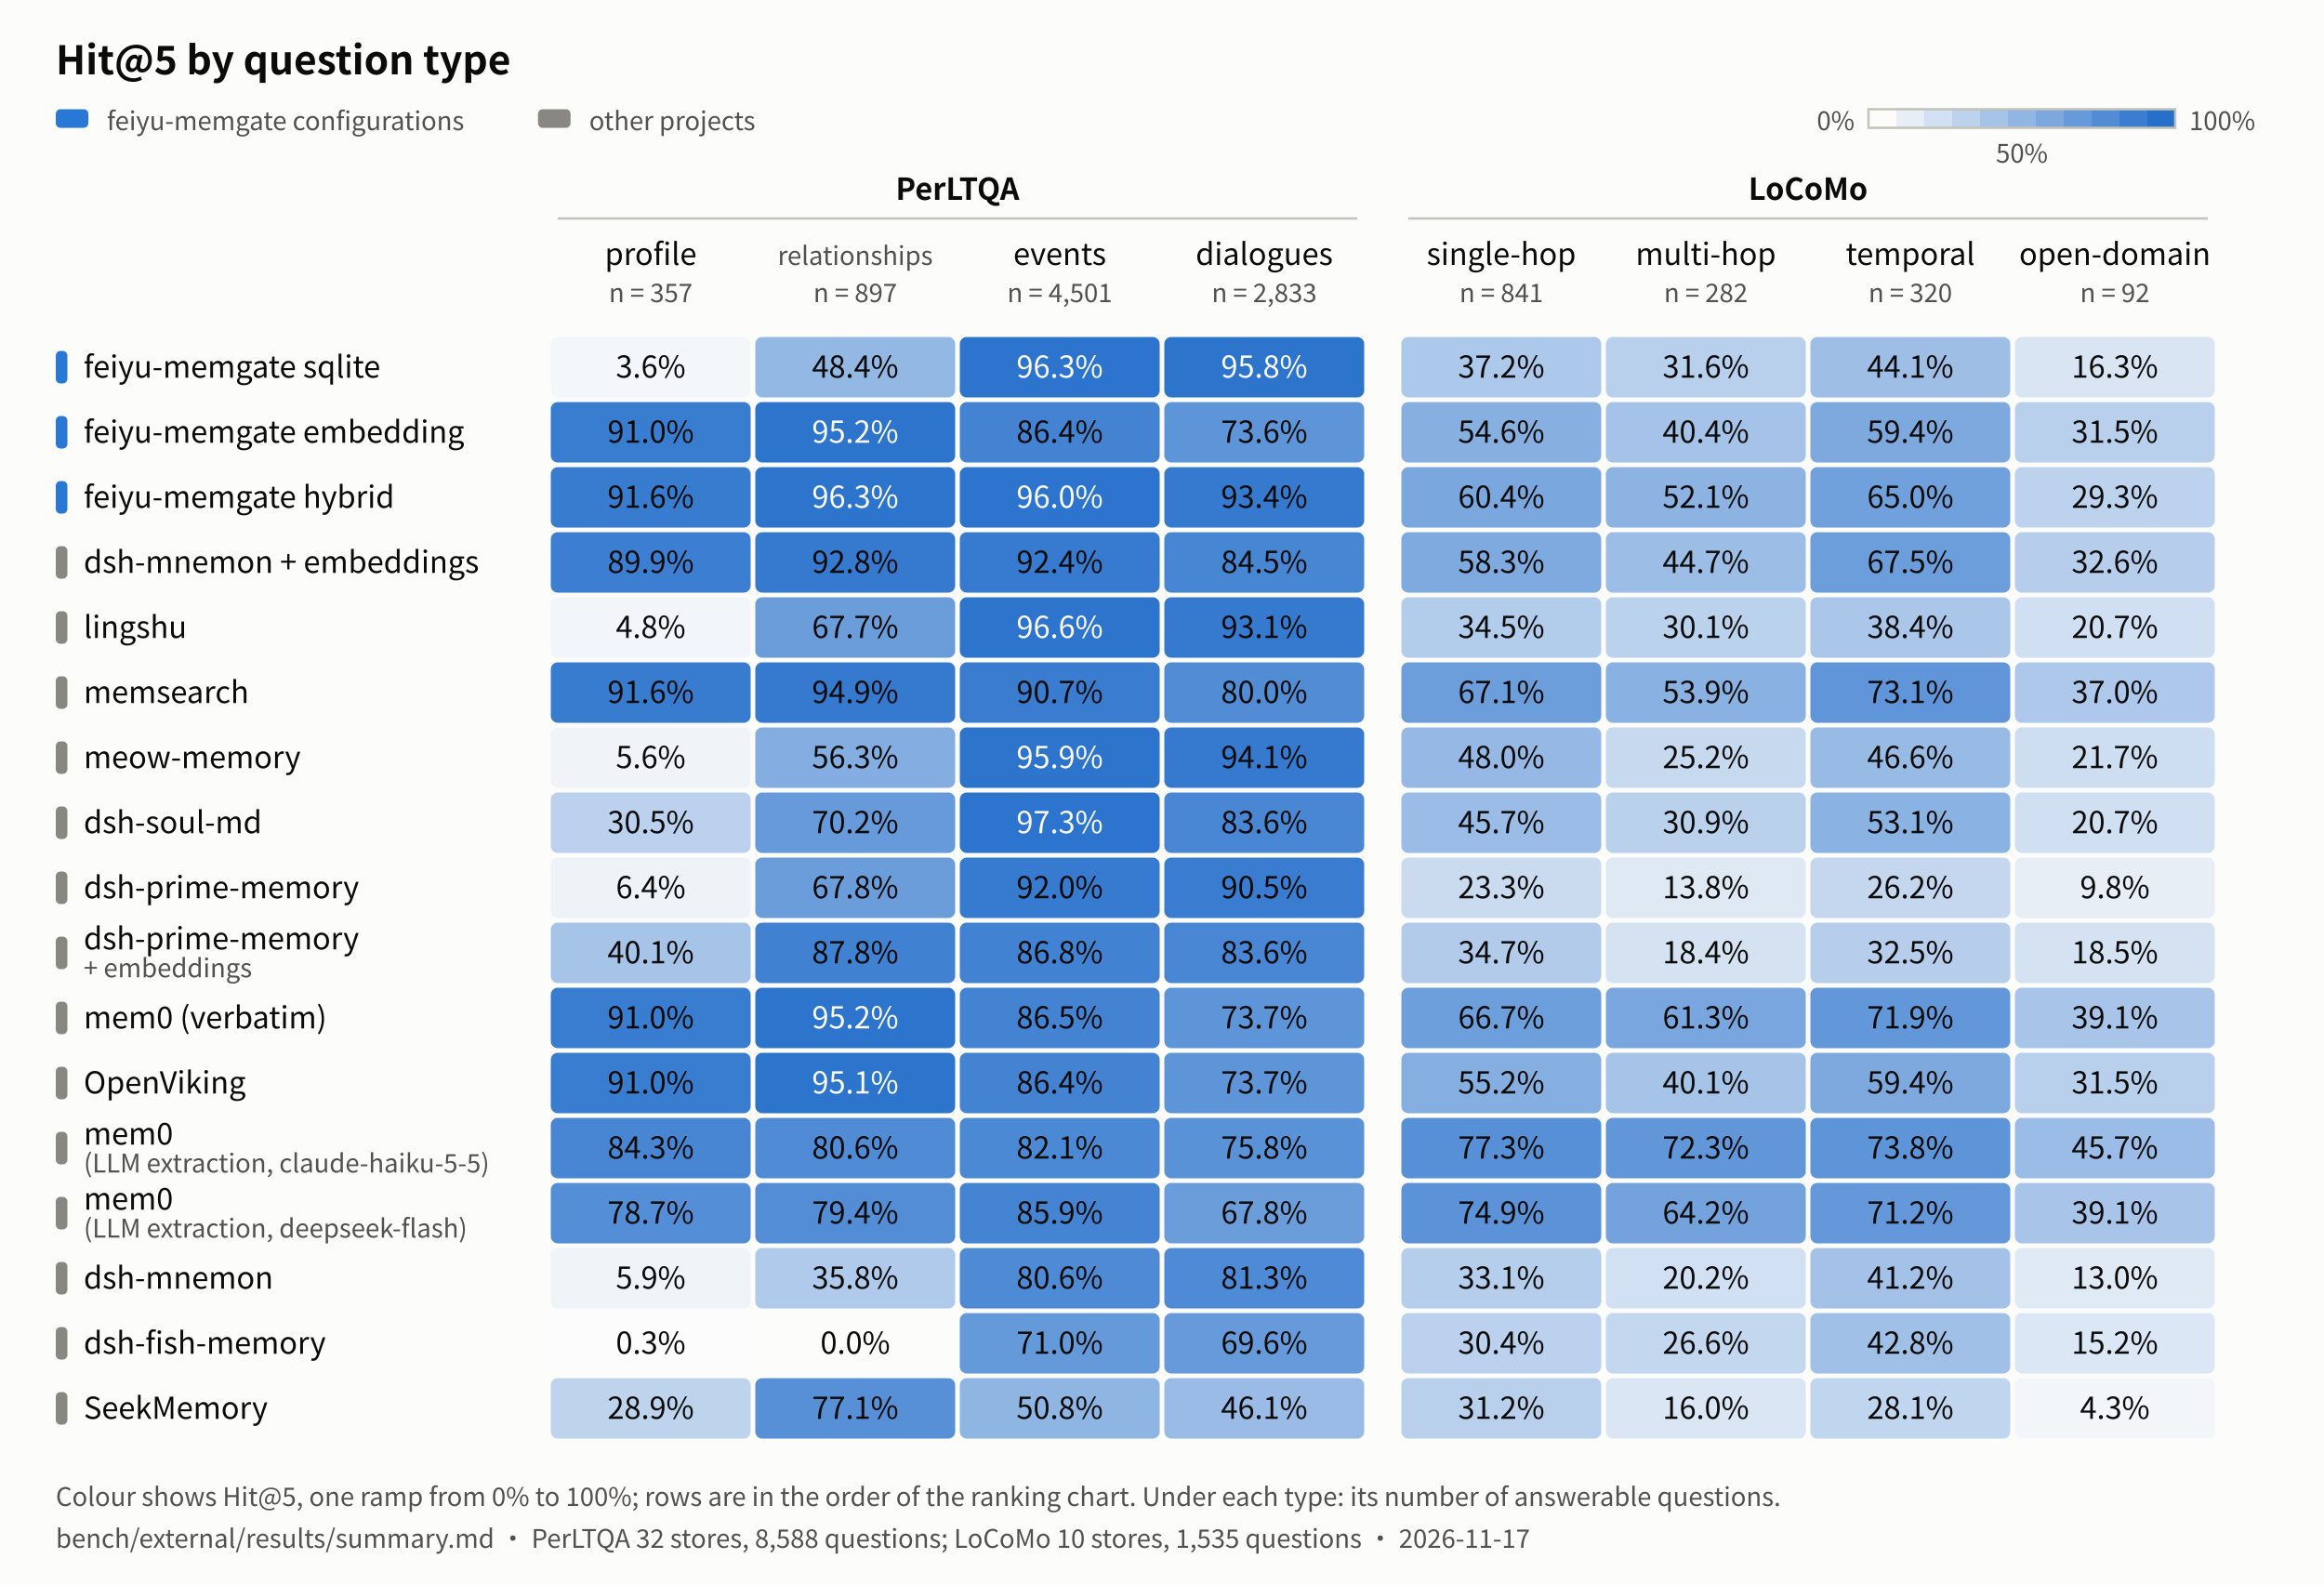
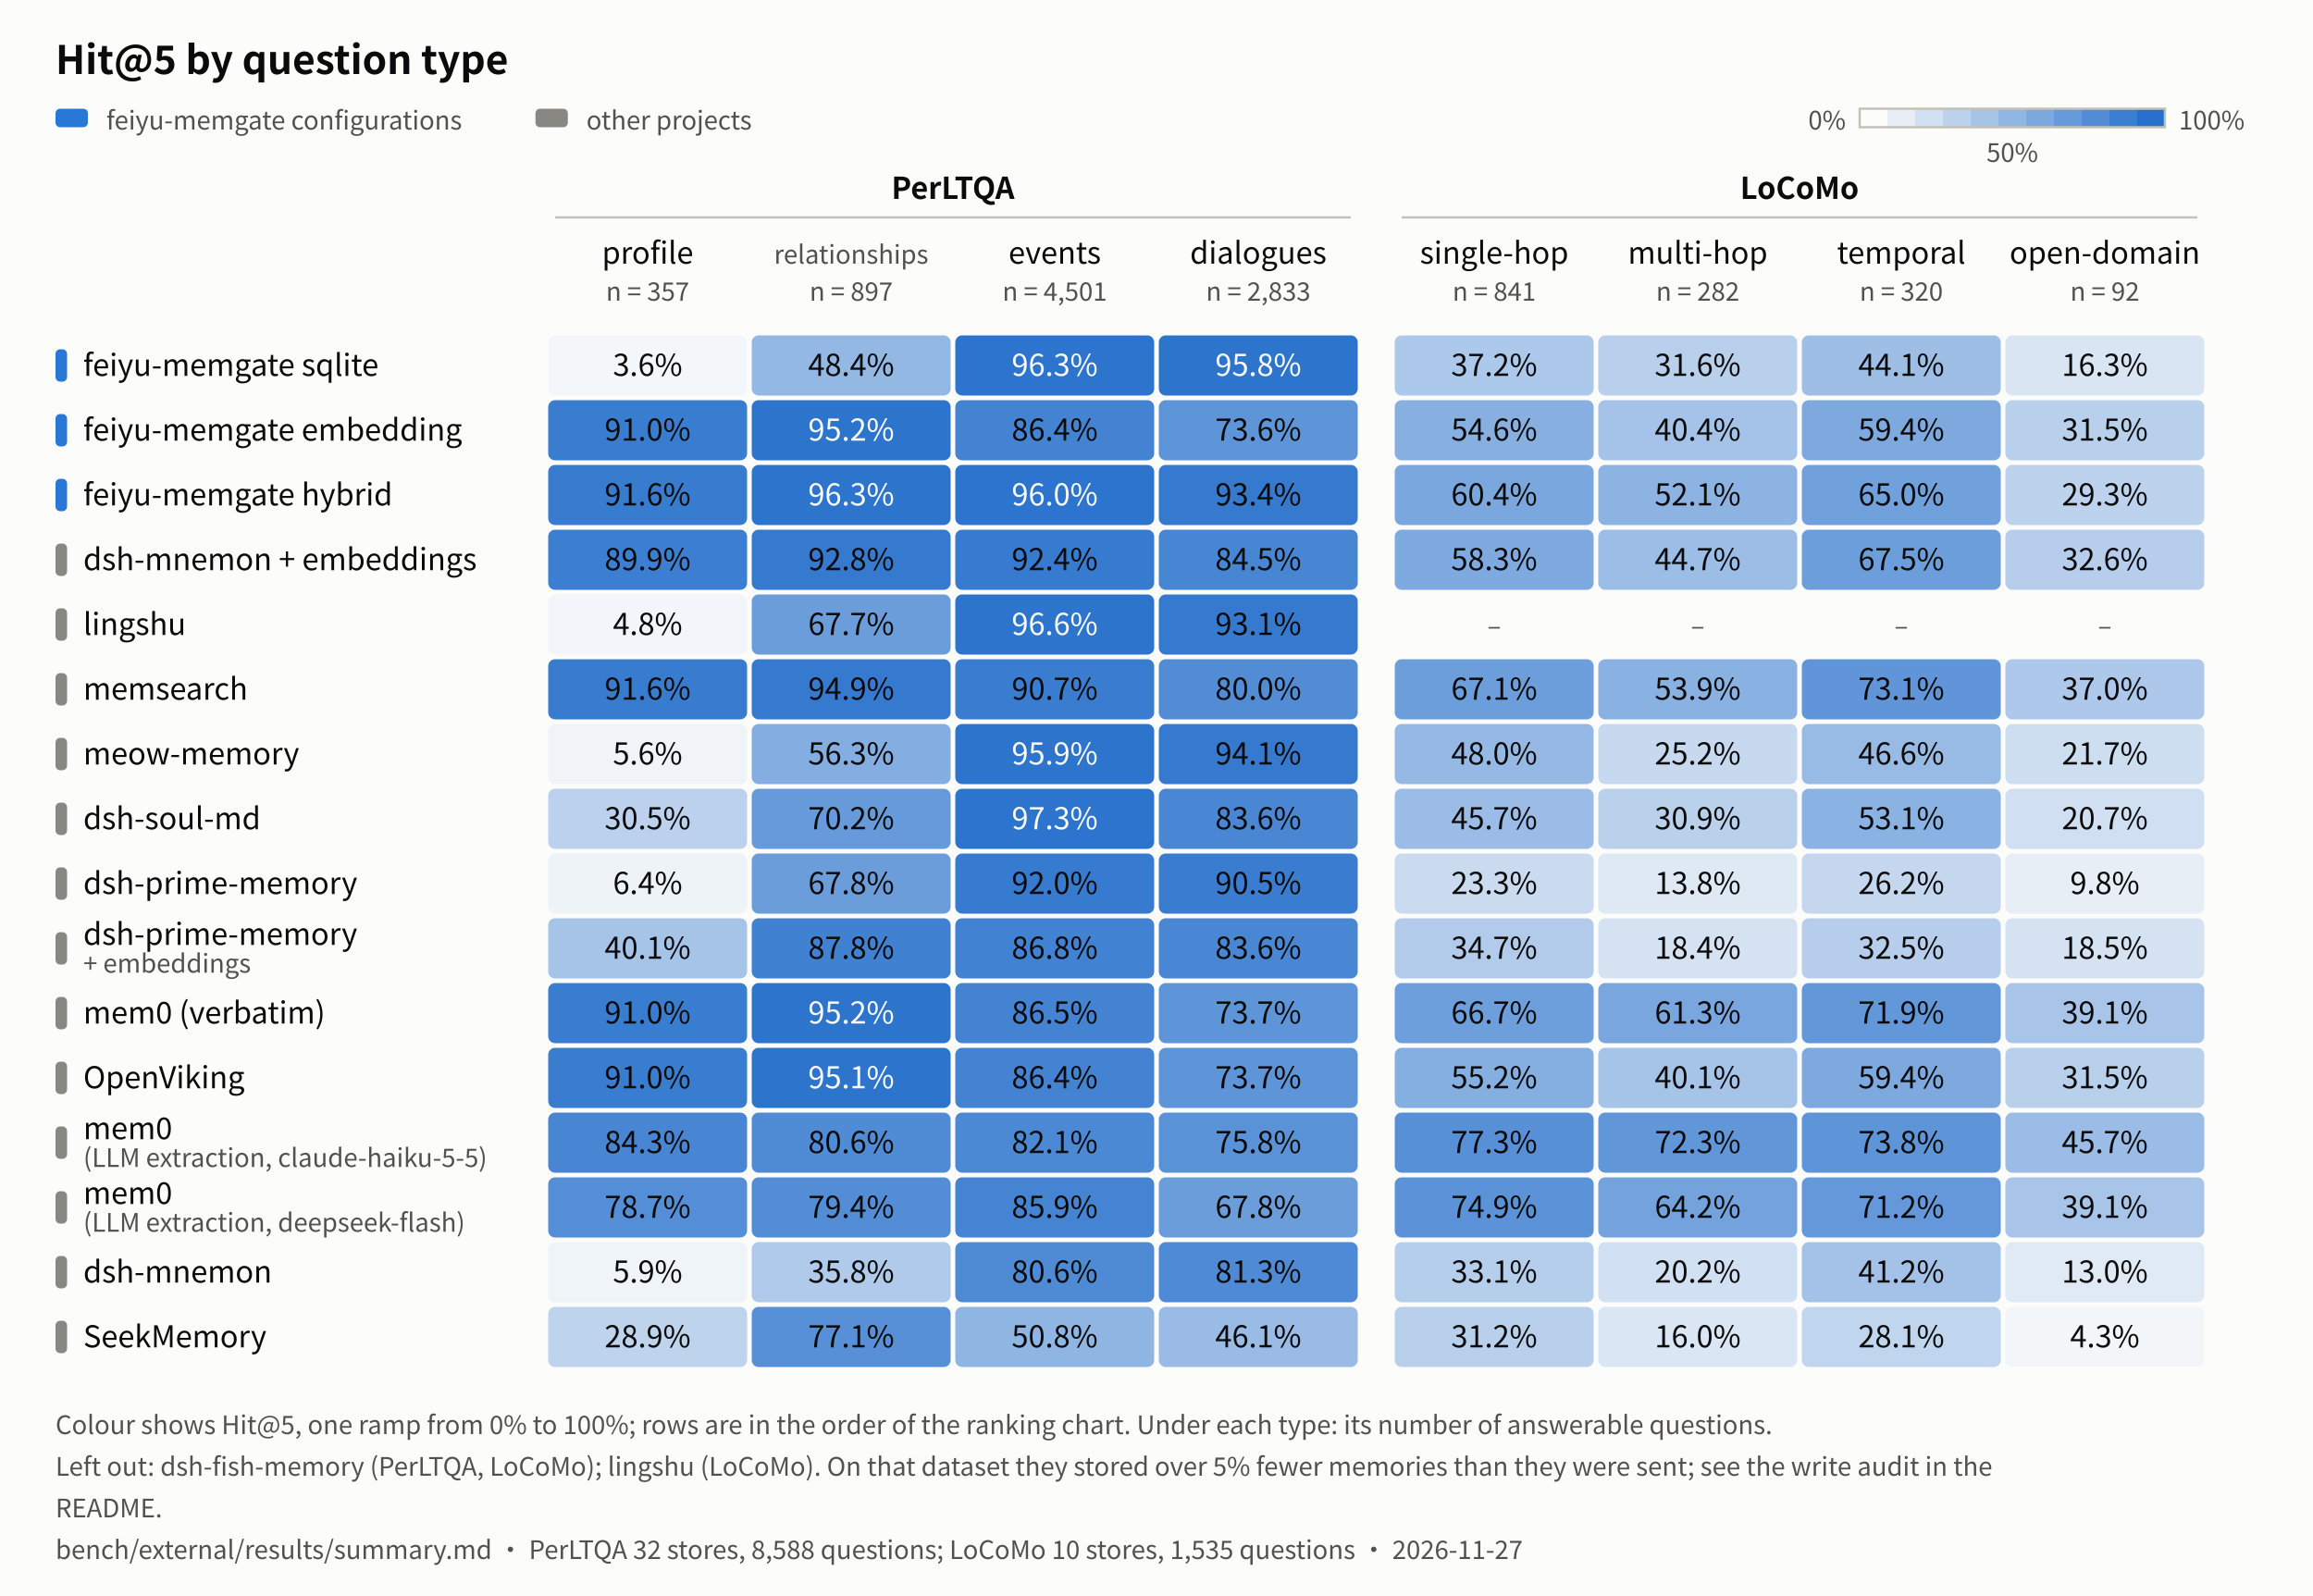
- <svg xmlns="http://www.w3.org/2000/svg" width="1000" height="682" viewBox="0 0 1000 682" role="img" lang="en">
+ <svg xmlns="http://www.w3.org/2000/svg" width="1000" height="690" viewBox="0 0 1000 690" role="img" lang="en">
  <style>text{font-family:-apple-system, "Segoe UI", "Microsoft YaHei", "PingFang SC", "Noto Sans CJK SC", "Helvetica Neue", Arial, sans-serif;fill:#52514e;font-size:13px}.t{font-size:17px;font-weight:600;fill:#0b0b0b}.l{font-size:13px;fill:#0b0b0b}.lb{font-size:13px;font-weight:600;fill:#0b0b0b}.s{font-size:11px;fill:#52514e}.grid{stroke:#e1e0d9;stroke-width:1;fill:none}.axis{stroke:#c3c2b7;stroke-width:1;fill:none}.tick{stroke:#0b0b0b;stroke-width:2;fill:none}.lead{stroke-width:1;fill:none}.fa{fill:#2a78d6}.fo{fill:#898781}.tint{fill:#898781;fill-opacity:0.35}</style>
-   <rect width="1000" height="682" fill="#fcfcfb" />
+   <rect width="1000" height="690" fill="#fcfcfb" />
  <text x="24.0" y="32.0" class="t">Hit@5 by question type</text>
  <rect x="24.0" y="47.0" width="14" height="8" rx="2" class="fa" />
  <text x="46.0" y="56.0" class="s">feiyu-memgate configurations</text>
  <rect x="231.5" y="47.0" width="14" height="8" rx="2" class="fo" />
  <text x="253.5" y="56.0" class="s">other projects</text>
  <rect x="804.0" y="47.0" width="12" height="8" fill="#fcfcfb" />
  <rect x="816.0" y="47.0" width="12" height="8" fill="#e7eef6" />
  <rect x="828.0" y="47.0" width="12" height="8" fill="#d1e0f2" />
  <rect x="840.0" y="47.0" width="12" height="8" fill="#bcd2ed" />
  <rect x="852.0" y="47.0" width="12" height="8" fill="#a6c4e8" />
  <rect x="864.0" y="47.0" width="12" height="8" fill="#91b6e4" />
  <rect x="876.0" y="47.0" width="12" height="8" fill="#7ca8df" />
  <rect x="888.0" y="47.0" width="12" height="8" fill="#669ada" />
  <rect x="900.0" y="47.0" width="12" height="8" fill="#518cd5" />
  <rect x="912.0" y="47.0" width="12" height="8" fill="#3b7ed1" />
  <rect x="924.0" y="47.0" width="12" height="8" fill="#2670cc" />
  <rect x="804.0" y="47.0" width="132" height="8" fill="none" class="axis" />
  <text x="798.0" y="56.0" class="s" text-anchor="end">0%</text>
  <text x="942.0" y="56.0" class="s">100%</text>
  <text x="870.0" y="70.0" class="s" text-anchor="middle">50%</text>
  <text x="412.0" y="86.0" class="lb" text-anchor="middle">PerLTQA</text>
  <line x1="240.0" y1="94.0" x2="584.0" y2="94.0" class="axis" />
  <text x="778.0" y="86.0" class="lb" text-anchor="middle">LoCoMo</text>
  <line x1="606.0" y1="94.0" x2="950.0" y2="94.0" class="axis" />
  <text x="280.0" y="114.0" class="l" text-anchor="middle">profile</text>
  <text x="280.0" y="130.0" class="s" text-anchor="middle">n = 357</text>
  <text x="368.0" y="114.0" class="s" text-anchor="middle">relationships</text>
  <text x="368.0" y="130.0" class="s" text-anchor="middle">n = 897</text>
  <text x="456.0" y="114.0" class="l" text-anchor="middle">events</text>
  <text x="456.0" y="130.0" class="s" text-anchor="middle">n = 4,501</text>
  <text x="544.0" y="114.0" class="l" text-anchor="middle">dialogues</text>
  <text x="544.0" y="130.0" class="s" text-anchor="middle">n = 2,833</text>
  <text x="646.0" y="114.0" class="l" text-anchor="middle">single-hop</text>
  <text x="646.0" y="130.0" class="s" text-anchor="middle">n = 841</text>
  <text x="734.0" y="114.0" class="l" text-anchor="middle">multi-hop</text>
  <text x="734.0" y="130.0" class="s" text-anchor="middle">n = 282</text>
  <text x="822.0" y="114.0" class="l" text-anchor="middle">temporal</text>
  <text x="822.0" y="130.0" class="s" text-anchor="middle">n = 320</text>
  <text x="910.0" y="114.0" class="l" text-anchor="middle">open-domain</text>
  <text x="910.0" y="130.0" class="s" text-anchor="middle">n = 92</text>
  <rect x="24.0" y="151.0" width="5" height="14" rx="2" class="fa" />
  <text x="36.0" y="162.5" class="l">feiyu-memgate sqlite</text>
  <rect x="237.0" y="145.0" width="86.0" height="26.0" rx="3" fill="#f4f7f9" />
  <text x="280.0" y="162.5" class="l" text-anchor="middle" style="fill:#0b0b0b">3.6%</text>
  <rect x="325.0" y="145.0" width="86.0" height="26.0" rx="3" fill="#94b8e4" />
  <text x="368.0" y="162.5" class="l" text-anchor="middle" style="fill:#0b0b0b">48.4%</text>
  <rect x="413.0" y="145.0" width="86.0" height="26.0" rx="3" fill="#2d74ce" />
  <text x="456.0" y="162.5" class="l" text-anchor="middle" style="fill:#fcfcfb">96.3%</text>
  <rect x="501.0" y="145.0" width="86.0" height="26.0" rx="3" fill="#2d74cd" />
  <text x="544.0" y="162.5" class="l" text-anchor="middle" style="fill:#fcfcfb">95.8%</text>
  <rect x="603.0" y="145.0" width="86.0" height="26.0" rx="3" fill="#acc8ea" />
  <text x="646.0" y="162.5" class="l" text-anchor="middle" style="fill:#0b0b0b">37.2%</text>
  <rect x="691.0" y="145.0" width="86.0" height="26.0" rx="3" fill="#b8d0ec" />
  <text x="734.0" y="162.5" class="l" text-anchor="middle" style="fill:#0b0b0b">31.6%</text>
  <rect x="779.0" y="145.0" width="86.0" height="26.0" rx="3" fill="#9ebee6" />
  <text x="822.0" y="162.5" class="l" text-anchor="middle" style="fill:#0b0b0b">44.1%</text>
  <rect x="867.0" y="145.0" width="86.0" height="26.0" rx="3" fill="#d9e5f3" />
  <text x="910.0" y="162.5" class="l" text-anchor="middle" style="fill:#0b0b0b">16.3%</text>
  <rect x="24.0" y="179.0" width="5" height="14" rx="2" class="fa" />
  <text x="36.0" y="190.5" class="l">feiyu-memgate embedding</text>
  <rect x="237.0" y="173.0" width="86.0" height="26.0" rx="3" fill="#397dd0" />
  <text x="280.0" y="190.5" class="l" text-anchor="middle" style="fill:#0b0b0b">91.0%</text>
  <rect x="325.0" y="173.0" width="86.0" height="26.0" rx="3" fill="#2d74cd" />
  <text x="368.0" y="190.5" class="l" text-anchor="middle" style="fill:#fcfcfb">95.2%</text>
  <rect x="413.0" y="173.0" width="86.0" height="26.0" rx="3" fill="#4383d2" />
  <text x="456.0" y="190.5" class="l" text-anchor="middle" style="fill:#0b0b0b">86.4%</text>
  <rect x="501.0" y="173.0" width="86.0" height="26.0" rx="3" fill="#5e95d8" />
  <text x="544.0" y="190.5" class="l" text-anchor="middle" style="fill:#0b0b0b">73.6%</text>
  <rect x="603.0" y="173.0" width="86.0" height="26.0" rx="3" fill="#87b0e1" />
  <text x="646.0" y="190.5" class="l" text-anchor="middle" style="fill:#0b0b0b">54.6%</text>
  <rect x="691.0" y="173.0" width="86.0" height="26.0" rx="3" fill="#a5c3e8" />
  <text x="734.0" y="190.5" class="l" text-anchor="middle" style="fill:#0b0b0b">40.4%</text>
  <rect x="779.0" y="173.0" width="86.0" height="26.0" rx="3" fill="#7da9df" />
  <text x="822.0" y="190.5" class="l" text-anchor="middle" style="fill:#0b0b0b">59.4%</text>
  <rect x="867.0" y="173.0" width="86.0" height="26.0" rx="3" fill="#b9d0ec" />
  <text x="910.0" y="190.5" class="l" text-anchor="middle" style="fill:#0b0b0b">31.5%</text>
  <rect x="24.0" y="207.0" width="5" height="14" rx="2" class="fa" />
  <text x="36.0" y="218.5" class="l">feiyu-memgate hybrid</text>
  <rect x="237.0" y="201.0" width="86.0" height="26.0" rx="3" fill="#387cd0" />
  <text x="280.0" y="218.5" class="l" text-anchor="middle" style="fill:#0b0b0b">91.6%</text>
  <rect x="325.0" y="201.0" width="86.0" height="26.0" rx="3" fill="#2d74cd" />
  <text x="368.0" y="218.5" class="l" text-anchor="middle" style="fill:#fcfcfb">96.3%</text>
  <rect x="413.0" y="201.0" width="86.0" height="26.0" rx="3" fill="#2d74ce" />
  <text x="456.0" y="218.5" class="l" text-anchor="middle" style="fill:#fcfcfb">96.0%</text>
  <rect x="501.0" y="201.0" width="86.0" height="26.0" rx="3" fill="#357acf" />
  <text x="544.0" y="218.5" class="l" text-anchor="middle" style="fill:#0b0b0b">93.4%</text>
  <rect x="603.0" y="201.0" width="86.0" height="26.0" rx="3" fill="#7ba7df" />
  <text x="646.0" y="218.5" class="l" text-anchor="middle" style="fill:#0b0b0b">60.4%</text>
  <rect x="691.0" y="201.0" width="86.0" height="26.0" rx="3" fill="#8cb3e2" />
  <text x="734.0" y="218.5" class="l" text-anchor="middle" style="fill:#0b0b0b">52.1%</text>
  <rect x="779.0" y="201.0" width="86.0" height="26.0" rx="3" fill="#71a1dc" />
  <text x="822.0" y="218.5" class="l" text-anchor="middle" style="fill:#0b0b0b">65.0%</text>
  <rect x="867.0" y="201.0" width="86.0" height="26.0" rx="3" fill="#bdd3ed" />
  <text x="910.0" y="218.5" class="l" text-anchor="middle" style="fill:#0b0b0b">29.3%</text>
  <rect x="24.0" y="235.0" width="5" height="14" rx="2" class="fo" />
  <text x="36.0" y="246.5" class="l">dsh-mnemon + embeddings</text>
  <rect x="237.0" y="229.0" width="86.0" height="26.0" rx="3" fill="#3c7ed1" />
  <text x="280.0" y="246.5" class="l" text-anchor="middle" style="fill:#0b0b0b">89.9%</text>
  <rect x="325.0" y="229.0" width="86.0" height="26.0" rx="3" fill="#367acf" />
  <text x="368.0" y="246.5" class="l" text-anchor="middle" style="fill:#0b0b0b">92.8%</text>
  <rect x="413.0" y="229.0" width="86.0" height="26.0" rx="3" fill="#367bd0" />
  <text x="456.0" y="246.5" class="l" text-anchor="middle" style="fill:#0b0b0b">92.4%</text>
  <rect x="501.0" y="229.0" width="86.0" height="26.0" rx="3" fill="#4786d3" />
  <text x="544.0" y="246.5" class="l" text-anchor="middle" style="fill:#0b0b0b">84.5%</text>
  <rect x="603.0" y="229.0" width="86.0" height="26.0" rx="3" fill="#7faae0" />
  <text x="646.0" y="246.5" class="l" text-anchor="middle" style="fill:#0b0b0b">58.3%</text>
  <rect x="691.0" y="229.0" width="86.0" height="26.0" rx="3" fill="#9cbde6" />
  <text x="734.0" y="246.5" class="l" text-anchor="middle" style="fill:#0b0b0b">44.7%</text>
  <rect x="779.0" y="229.0" width="86.0" height="26.0" rx="3" fill="#6c9edb" />
  <text x="822.0" y="246.5" class="l" text-anchor="middle" style="fill:#0b0b0b">67.5%</text>
  <rect x="867.0" y="229.0" width="86.0" height="26.0" rx="3" fill="#b6ceec" />
  <text x="910.0" y="246.5" class="l" text-anchor="middle" style="fill:#0b0b0b">32.6%</text>
  <rect x="24.0" y="263.0" width="5" height="14" rx="2" class="fo" />
  <text x="36.0" y="274.5" class="l">lingshu</text>
  <rect x="237.0" y="257.0" width="86.0" height="26.0" rx="3" fill="#f2f5f9" />
  <text x="280.0" y="274.5" class="l" text-anchor="middle" style="fill:#0b0b0b">4.8%</text>
  <rect x="325.0" y="257.0" width="86.0" height="26.0" rx="3" fill="#6b9ddb" />
  <text x="368.0" y="274.5" class="l" text-anchor="middle" style="fill:#0b0b0b">67.7%</text>
  <rect x="413.0" y="257.0" width="86.0" height="26.0" rx="3" fill="#2d74cd" />
  <text x="456.0" y="274.5" class="l" text-anchor="middle" style="fill:#fcfcfb">96.6%</text>
  <rect x="501.0" y="257.0" width="86.0" height="26.0" rx="3" fill="#357acf" />
  <text x="544.0" y="274.5" class="l" text-anchor="middle" style="fill:#0b0b0b">93.1%</text>
-   <rect x="603.0" y="257.0" width="86.0" height="26.0" rx="3" fill="#b2cceb" />
-   <text x="646.0" y="274.5" class="l" text-anchor="middle" style="fill:#0b0b0b">34.5%</text>
-   <rect x="691.0" y="257.0" width="86.0" height="26.0" rx="3" fill="#bbd2ed" />
-   <text x="734.0" y="274.5" class="l" text-anchor="middle" style="fill:#0b0b0b">30.1%</text>
-   <rect x="779.0" y="257.0" width="86.0" height="26.0" rx="3" fill="#aac6e9" />
-   <text x="822.0" y="274.5" class="l" text-anchor="middle" style="fill:#0b0b0b">38.4%</text>
-   <rect x="867.0" y="257.0" width="86.0" height="26.0" rx="3" fill="#d0dff1" />
-   <text x="910.0" y="274.5" class="l" text-anchor="middle" style="fill:#0b0b0b">20.7%</text>
+   <text x="646.0" y="274.5" class="s" text-anchor="middle" style="fill:#52514e">–</text>
+   <text x="734.0" y="274.5" class="s" text-anchor="middle" style="fill:#52514e">–</text>
+   <text x="822.0" y="274.5" class="s" text-anchor="middle" style="fill:#52514e">–</text>
+   <text x="910.0" y="274.5" class="s" text-anchor="middle" style="fill:#52514e">–</text>
  <rect x="24.0" y="291.0" width="5" height="14" rx="2" class="fo" />
  <text x="36.0" y="302.5" class="l">memsearch</text>
  <rect x="237.0" y="285.0" width="86.0" height="26.0" rx="3" fill="#387cd0" />
  <text x="280.0" y="302.5" class="l" text-anchor="middle" style="fill:#0b0b0b">91.6%</text>
  <rect x="325.0" y="285.0" width="86.0" height="26.0" rx="3" fill="#357acf" />
  <text x="368.0" y="302.5" class="l" text-anchor="middle" style="fill:#0b0b0b">94.9%</text>
  <rect x="413.0" y="285.0" width="86.0" height="26.0" rx="3" fill="#3a7dd0" />
  <text x="456.0" y="302.5" class="l" text-anchor="middle" style="fill:#0b0b0b">90.7%</text>
  <rect x="501.0" y="285.0" width="86.0" height="26.0" rx="3" fill="#518cd5" />
  <text x="544.0" y="302.5" class="l" text-anchor="middle" style="fill:#0b0b0b">80.0%</text>
  <rect x="603.0" y="285.0" width="86.0" height="26.0" rx="3" fill="#6c9edb" />
  <text x="646.0" y="302.5" class="l" text-anchor="middle" style="fill:#0b0b0b">67.1%</text>
  <rect x="691.0" y="285.0" width="86.0" height="26.0" rx="3" fill="#89b1e2" />
  <text x="734.0" y="302.5" class="l" text-anchor="middle" style="fill:#0b0b0b">53.9%</text>
  <rect x="779.0" y="285.0" width="86.0" height="26.0" rx="3" fill="#6096d9" />
  <text x="822.0" y="302.5" class="l" text-anchor="middle" style="fill:#0b0b0b">73.1%</text>
  <rect x="867.0" y="285.0" width="86.0" height="26.0" rx="3" fill="#adc8ea" />
  <text x="910.0" y="302.5" class="l" text-anchor="middle" style="fill:#0b0b0b">37.0%</text>
  <rect x="24.0" y="319.0" width="5" height="14" rx="2" class="fo" />
  <text x="36.0" y="330.5" class="l">meow-memory</text>
  <rect x="237.0" y="313.0" width="86.0" height="26.0" rx="3" fill="#f0f4f8" />
  <text x="280.0" y="330.5" class="l" text-anchor="middle" style="fill:#0b0b0b">5.6%</text>
  <rect x="325.0" y="313.0" width="86.0" height="26.0" rx="3" fill="#84ade1" />
  <text x="368.0" y="330.5" class="l" text-anchor="middle" style="fill:#0b0b0b">56.3%</text>
  <rect x="413.0" y="313.0" width="86.0" height="26.0" rx="3" fill="#2d74cd" />
  <text x="456.0" y="330.5" class="l" text-anchor="middle" style="fill:#fcfcfb">95.9%</text>
  <rect x="501.0" y="313.0" width="86.0" height="26.0" rx="3" fill="#357acf" />
  <text x="544.0" y="330.5" class="l" text-anchor="middle" style="fill:#0b0b0b">94.1%</text>
  <rect x="603.0" y="313.0" width="86.0" height="26.0" rx="3" fill="#95b9e4" />
  <text x="646.0" y="330.5" class="l" text-anchor="middle" style="fill:#0b0b0b">48.0%</text>
  <rect x="691.0" y="313.0" width="86.0" height="26.0" rx="3" fill="#c6d9ef" />
  <text x="734.0" y="330.5" class="l" text-anchor="middle" style="fill:#0b0b0b">25.2%</text>
  <rect x="779.0" y="313.0" width="86.0" height="26.0" rx="3" fill="#98bbe5" />
  <text x="822.0" y="330.5" class="l" text-anchor="middle" style="fill:#0b0b0b">46.6%</text>
  <rect x="867.0" y="313.0" width="86.0" height="26.0" rx="3" fill="#cddef1" />
  <text x="910.0" y="330.5" class="l" text-anchor="middle" style="fill:#0b0b0b">21.7%</text>
  <rect x="24.0" y="347.0" width="5" height="14" rx="2" class="fo" />
  <text x="36.0" y="358.5" class="l">dsh-soul-md</text>
  <rect x="237.0" y="341.0" width="86.0" height="26.0" rx="3" fill="#bbd1ed" />
  <text x="280.0" y="358.5" class="l" text-anchor="middle" style="fill:#0b0b0b">30.5%</text>
  <rect x="325.0" y="341.0" width="86.0" height="26.0" rx="3" fill="#669ada" />
  <text x="368.0" y="358.5" class="l" text-anchor="middle" style="fill:#0b0b0b">70.2%</text>
  <rect x="413.0" y="341.0" width="86.0" height="26.0" rx="3" fill="#2c74cd" />
  <text x="456.0" y="358.5" class="l" text-anchor="middle" style="fill:#fcfcfb">97.3%</text>
  <rect x="501.0" y="341.0" width="86.0" height="26.0" rx="3" fill="#4987d4" />
  <text x="544.0" y="358.5" class="l" text-anchor="middle" style="fill:#0b0b0b">83.6%</text>
  <rect x="603.0" y="341.0" width="86.0" height="26.0" rx="3" fill="#9abce6" />
  <text x="646.0" y="358.5" class="l" text-anchor="middle" style="fill:#0b0b0b">45.7%</text>
  <rect x="691.0" y="341.0" width="86.0" height="26.0" rx="3" fill="#bad1ec" />
  <text x="734.0" y="358.5" class="l" text-anchor="middle" style="fill:#0b0b0b">30.9%</text>
  <rect x="779.0" y="341.0" width="86.0" height="26.0" rx="3" fill="#8ab2e2" />
  <text x="822.0" y="358.5" class="l" text-anchor="middle" style="fill:#0b0b0b">53.1%</text>
  <rect x="867.0" y="341.0" width="86.0" height="26.0" rx="3" fill="#d0dff1" />
  <text x="910.0" y="358.5" class="l" text-anchor="middle" style="fill:#0b0b0b">20.7%</text>
  <rect x="24.0" y="375.0" width="5" height="14" rx="2" class="fo" />
  <text x="36.0" y="386.5" class="l">dsh-prime-memory</text>
  <rect x="237.0" y="369.0" width="86.0" height="26.0" rx="3" fill="#eef3f8" />
  <text x="280.0" y="386.5" class="l" text-anchor="middle" style="fill:#0b0b0b">6.4%</text>
  <rect x="325.0" y="369.0" width="86.0" height="26.0" rx="3" fill="#6b9ddb" />
  <text x="368.0" y="386.5" class="l" text-anchor="middle" style="fill:#0b0b0b">67.8%</text>
  <rect x="413.0" y="369.0" width="86.0" height="26.0" rx="3" fill="#377bd0" />
  <text x="456.0" y="386.5" class="l" text-anchor="middle" style="fill:#0b0b0b">92.0%</text>
  <rect x="501.0" y="369.0" width="86.0" height="26.0" rx="3" fill="#3a7dd0" />
  <text x="544.0" y="386.5" class="l" text-anchor="middle" style="fill:#0b0b0b">90.5%</text>
  <rect x="603.0" y="369.0" width="86.0" height="26.0" rx="3" fill="#cadbf0" />
  <text x="646.0" y="386.5" class="l" text-anchor="middle" style="fill:#0b0b0b">23.3%</text>
  <rect x="691.0" y="369.0" width="86.0" height="26.0" rx="3" fill="#dee9f4" />
  <text x="734.0" y="386.5" class="l" text-anchor="middle" style="fill:#0b0b0b">13.8%</text>
  <rect x="779.0" y="369.0" width="86.0" height="26.0" rx="3" fill="#c4d7ef" />
  <text x="822.0" y="386.5" class="l" text-anchor="middle" style="fill:#0b0b0b">26.2%</text>
  <rect x="867.0" y="369.0" width="86.0" height="26.0" rx="3" fill="#e7eef6" />
  <text x="910.0" y="386.5" class="l" text-anchor="middle" style="fill:#0b0b0b">9.8%</text>
  <rect x="24.0" y="403.0" width="5" height="14" rx="2" class="fo" />
  <text x="36.0" y="408.5" class="l">dsh-prime-memory</text>
  <text x="36.0" y="420.5" class="s">+ embeddings</text>
  <rect x="237.0" y="397.0" width="86.0" height="26.0" rx="3" fill="#a6c4e8" />
  <text x="280.0" y="414.5" class="l" text-anchor="middle" style="fill:#0b0b0b">40.1%</text>
  <rect x="325.0" y="397.0" width="86.0" height="26.0" rx="3" fill="#4081d2" />
  <text x="368.0" y="414.5" class="l" text-anchor="middle" style="fill:#0b0b0b">87.8%</text>
  <rect x="413.0" y="397.0" width="86.0" height="26.0" rx="3" fill="#4282d2" />
  <text x="456.0" y="414.5" class="l" text-anchor="middle" style="fill:#0b0b0b">86.8%</text>
  <rect x="501.0" y="397.0" width="86.0" height="26.0" rx="3" fill="#4987d4" />
  <text x="544.0" y="414.5" class="l" text-anchor="middle" style="fill:#0b0b0b">83.6%</text>
  <rect x="603.0" y="397.0" width="86.0" height="26.0" rx="3" fill="#b2cbeb" />
  <text x="646.0" y="414.5" class="l" text-anchor="middle" style="fill:#0b0b0b">34.7%</text>
  <rect x="691.0" y="397.0" width="86.0" height="26.0" rx="3" fill="#d5e2f2" />
  <text x="734.0" y="414.5" class="l" text-anchor="middle" style="fill:#0b0b0b">18.4%</text>
  <rect x="779.0" y="397.0" width="86.0" height="26.0" rx="3" fill="#b6ceec" />
  <text x="822.0" y="414.5" class="l" text-anchor="middle" style="fill:#0b0b0b">32.5%</text>
  <rect x="867.0" y="397.0" width="86.0" height="26.0" rx="3" fill="#d4e2f2" />
  <text x="910.0" y="414.5" class="l" text-anchor="middle" style="fill:#0b0b0b">18.5%</text>
  <rect x="24.0" y="431.0" width="5" height="14" rx="2" class="fo" />
  <text x="36.0" y="442.5" class="l">mem0 (verbatim)</text>
  <rect x="237.0" y="425.0" width="86.0" height="26.0" rx="3" fill="#397dd0" />
  <text x="280.0" y="442.5" class="l" text-anchor="middle" style="fill:#0b0b0b">91.0%</text>
  <rect x="325.0" y="425.0" width="86.0" height="26.0" rx="3" fill="#2d74cd" />
  <text x="368.0" y="442.5" class="l" text-anchor="middle" style="fill:#fcfcfb">95.2%</text>
  <rect x="413.0" y="425.0" width="86.0" height="26.0" rx="3" fill="#4383d2" />
  <text x="456.0" y="442.5" class="l" text-anchor="middle" style="fill:#0b0b0b">86.5%</text>
  <rect x="501.0" y="425.0" width="86.0" height="26.0" rx="3" fill="#5e95d8" />
  <text x="544.0" y="442.5" class="l" text-anchor="middle" style="fill:#0b0b0b">73.7%</text>
  <rect x="603.0" y="425.0" width="86.0" height="26.0" rx="3" fill="#6d9fdc" />
  <text x="646.0" y="442.5" class="l" text-anchor="middle" style="fill:#0b0b0b">66.7%</text>
  <rect x="691.0" y="425.0" width="86.0" height="26.0" rx="3" fill="#79a6de" />
  <text x="734.0" y="442.5" class="l" text-anchor="middle" style="fill:#0b0b0b">61.3%</text>
  <rect x="779.0" y="425.0" width="86.0" height="26.0" rx="3" fill="#6297d9" />
  <text x="822.0" y="442.5" class="l" text-anchor="middle" style="fill:#0b0b0b">71.9%</text>
  <rect x="867.0" y="425.0" width="86.0" height="26.0" rx="3" fill="#a8c5e9" />
  <text x="910.0" y="442.5" class="l" text-anchor="middle" style="fill:#0b0b0b">39.1%</text>
  <rect x="24.0" y="459.0" width="5" height="14" rx="2" class="fo" />
  <text x="36.0" y="470.5" class="l">OpenViking</text>
  <rect x="237.0" y="453.0" width="86.0" height="26.0" rx="3" fill="#397dd0" />
  <text x="280.0" y="470.5" class="l" text-anchor="middle" style="fill:#0b0b0b">91.0%</text>
  <rect x="325.0" y="453.0" width="86.0" height="26.0" rx="3" fill="#2d74cd" />
  <text x="368.0" y="470.5" class="l" text-anchor="middle" style="fill:#fcfcfb">95.1%</text>
  <rect x="413.0" y="453.0" width="86.0" height="26.0" rx="3" fill="#4383d2" />
  <text x="456.0" y="470.5" class="l" text-anchor="middle" style="fill:#0b0b0b">86.4%</text>
  <rect x="501.0" y="453.0" width="86.0" height="26.0" rx="3" fill="#5e95d8" />
  <text x="544.0" y="470.5" class="l" text-anchor="middle" style="fill:#0b0b0b">73.7%</text>
  <rect x="603.0" y="453.0" width="86.0" height="26.0" rx="3" fill="#86afe1" />
  <text x="646.0" y="470.5" class="l" text-anchor="middle" style="fill:#0b0b0b">55.2%</text>
  <rect x="691.0" y="453.0" width="86.0" height="26.0" rx="3" fill="#a6c4e8" />
  <text x="734.0" y="470.5" class="l" text-anchor="middle" style="fill:#0b0b0b">40.1%</text>
  <rect x="779.0" y="453.0" width="86.0" height="26.0" rx="3" fill="#7da9df" />
  <text x="822.0" y="470.5" class="l" text-anchor="middle" style="fill:#0b0b0b">59.4%</text>
  <rect x="867.0" y="453.0" width="86.0" height="26.0" rx="3" fill="#b9d0ec" />
  <text x="910.0" y="470.5" class="l" text-anchor="middle" style="fill:#0b0b0b">31.5%</text>
  <rect x="24.0" y="487.0" width="5" height="14" rx="2" class="fo" />
  <text x="36.0" y="492.5" class="l">mem0</text>
  <text x="36.0" y="504.5" class="s">(LLM extraction, claude-haiku-5-5)</text>
  <rect x="237.0" y="481.0" width="86.0" height="26.0" rx="3" fill="#4886d3" />
  <text x="280.0" y="498.5" class="l" text-anchor="middle" style="fill:#0b0b0b">84.3%</text>
  <rect x="325.0" y="481.0" width="86.0" height="26.0" rx="3" fill="#508bd5" />
  <text x="368.0" y="498.5" class="l" text-anchor="middle" style="fill:#0b0b0b">80.6%</text>
  <rect x="413.0" y="481.0" width="86.0" height="26.0" rx="3" fill="#4c89d4" />
  <text x="456.0" y="498.5" class="l" text-anchor="middle" style="fill:#0b0b0b">82.1%</text>
  <rect x="501.0" y="481.0" width="86.0" height="26.0" rx="3" fill="#5a92d7" />
  <text x="544.0" y="498.5" class="l" text-anchor="middle" style="fill:#0b0b0b">75.8%</text>
  <rect x="603.0" y="481.0" width="86.0" height="26.0" rx="3" fill="#5790d7" />
  <text x="646.0" y="498.5" class="l" text-anchor="middle" style="fill:#0b0b0b">77.3%</text>
  <rect x="691.0" y="481.0" width="86.0" height="26.0" rx="3" fill="#6197d9" />
  <text x="734.0" y="498.5" class="l" text-anchor="middle" style="fill:#0b0b0b">72.3%</text>
  <rect x="779.0" y="481.0" width="86.0" height="26.0" rx="3" fill="#5e95d8" />
  <text x="822.0" y="498.5" class="l" text-anchor="middle" style="fill:#0b0b0b">73.8%</text>
  <rect x="867.0" y="481.0" width="86.0" height="26.0" rx="3" fill="#9abce6" />
  <text x="910.0" y="498.5" class="l" text-anchor="middle" style="fill:#0b0b0b">45.7%</text>
  <rect x="24.0" y="515.0" width="5" height="14" rx="2" class="fo" />
  <text x="36.0" y="520.5" class="l">mem0</text>
  <text x="36.0" y="532.5" class="s">(LLM extraction, deepseek-flash)</text>
  <rect x="237.0" y="509.0" width="86.0" height="26.0" rx="3" fill="#548ed6" />
  <text x="280.0" y="526.5" class="l" text-anchor="middle" style="fill:#0b0b0b">78.7%</text>
  <rect x="325.0" y="509.0" width="86.0" height="26.0" rx="3" fill="#528dd6" />
  <text x="368.0" y="526.5" class="l" text-anchor="middle" style="fill:#0b0b0b">79.4%</text>
  <rect x="413.0" y="509.0" width="86.0" height="26.0" rx="3" fill="#4484d3" />
  <text x="456.0" y="526.5" class="l" text-anchor="middle" style="fill:#0b0b0b">85.9%</text>
  <rect x="501.0" y="509.0" width="86.0" height="26.0" rx="3" fill="#6b9ddb" />
  <text x="544.0" y="526.5" class="l" text-anchor="middle" style="fill:#0b0b0b">67.8%</text>
  <rect x="603.0" y="509.0" width="86.0" height="26.0" rx="3" fill="#5c93d8" />
  <text x="646.0" y="526.5" class="l" text-anchor="middle" style="fill:#0b0b0b">74.9%</text>
  <rect x="691.0" y="509.0" width="86.0" height="26.0" rx="3" fill="#73a2dd" />
  <text x="734.0" y="526.5" class="l" text-anchor="middle" style="fill:#0b0b0b">64.2%</text>
  <rect x="779.0" y="509.0" width="86.0" height="26.0" rx="3" fill="#6498da" />
  <text x="822.0" y="526.5" class="l" text-anchor="middle" style="fill:#0b0b0b">71.2%</text>
  <rect x="867.0" y="509.0" width="86.0" height="26.0" rx="3" fill="#a8c5e9" />
  <text x="910.0" y="526.5" class="l" text-anchor="middle" style="fill:#0b0b0b">39.1%</text>
  <rect x="24.0" y="543.0" width="5" height="14" rx="2" class="fo" />
  <text x="36.0" y="554.5" class="l">dsh-mnemon</text>
  <rect x="237.0" y="537.0" width="86.0" height="26.0" rx="3" fill="#eff4f8" />
  <text x="280.0" y="554.5" class="l" text-anchor="middle" style="fill:#0b0b0b">5.9%</text>
  <rect x="325.0" y="537.0" width="86.0" height="26.0" rx="3" fill="#afcaea" />
  <text x="368.0" y="554.5" class="l" text-anchor="middle" style="fill:#0b0b0b">35.8%</text>
  <rect x="413.0" y="537.0" width="86.0" height="26.0" rx="3" fill="#4f8bd5" />
  <text x="456.0" y="554.5" class="l" text-anchor="middle" style="fill:#0b0b0b">80.6%</text>
  <rect x="501.0" y="537.0" width="86.0" height="26.0" rx="3" fill="#4e8ad5" />
  <text x="544.0" y="554.5" class="l" text-anchor="middle" style="fill:#0b0b0b">81.3%</text>
  <rect x="603.0" y="537.0" width="86.0" height="26.0" rx="3" fill="#b5ceeb" />
  <text x="646.0" y="554.5" class="l" text-anchor="middle" style="fill:#0b0b0b">33.1%</text>
  <rect x="691.0" y="537.0" width="86.0" height="26.0" rx="3" fill="#d1e0f2" />
  <text x="734.0" y="554.5" class="l" text-anchor="middle" style="fill:#0b0b0b">20.2%</text>
  <rect x="779.0" y="537.0" width="86.0" height="26.0" rx="3" fill="#a4c2e8" />
  <text x="822.0" y="554.5" class="l" text-anchor="middle" style="fill:#0b0b0b">41.2%</text>
  <rect x="867.0" y="537.0" width="86.0" height="26.0" rx="3" fill="#e0eaf5" />
  <text x="910.0" y="554.5" class="l" text-anchor="middle" style="fill:#0b0b0b">13.0%</text>
  <rect x="24.0" y="571.0" width="5" height="14" rx="2" class="fo" />
-   <text x="36.0" y="582.5" class="l">dsh-fish-memory</text>
-   <rect x="237.0" y="565.0" width="86.0" height="26.0" rx="3" fill="#fbfcfb" />
-   <text x="280.0" y="582.5" class="l" text-anchor="middle" style="fill:#0b0b0b">0.3%</text>
-   <rect x="325.0" y="565.0" width="86.0" height="26.0" rx="3" fill="#fcfcfb" />
-   <text x="368.0" y="582.5" class="l" text-anchor="middle" style="fill:#0b0b0b">0.0%</text>
-   <rect x="413.0" y="565.0" width="86.0" height="26.0" rx="3" fill="#6499da" />
-   <text x="456.0" y="582.5" class="l" text-anchor="middle" style="fill:#0b0b0b">71.0%</text>
-   <rect x="501.0" y="565.0" width="86.0" height="26.0" rx="3" fill="#679ada" />
-   <text x="544.0" y="582.5" class="l" text-anchor="middle" style="fill:#0b0b0b">69.6%</text>
-   <rect x="603.0" y="565.0" width="86.0" height="26.0" rx="3" fill="#bbd1ed" />
-   <text x="646.0" y="582.5" class="l" text-anchor="middle" style="fill:#0b0b0b">30.4%</text>
-   <rect x="691.0" y="565.0" width="86.0" height="26.0" rx="3" fill="#c3d7ee" />
-   <text x="734.0" y="582.5" class="l" text-anchor="middle" style="fill:#0b0b0b">26.6%</text>
-   <rect x="779.0" y="565.0" width="86.0" height="26.0" rx="3" fill="#a0c0e7" />
-   <text x="822.0" y="582.5" class="l" text-anchor="middle" style="fill:#0b0b0b">42.8%</text>
-   <rect x="867.0" y="565.0" width="86.0" height="26.0" rx="3" fill="#dbe7f4" />
-   <text x="910.0" y="582.5" class="l" text-anchor="middle" style="fill:#0b0b0b">15.2%</text>
-   <rect x="24.0" y="599.0" width="5" height="14" rx="2" class="fo" />
-   <text x="36.0" y="610.5" class="l">SeekMemory</text>
-   <rect x="237.0" y="593.0" width="86.0" height="26.0" rx="3" fill="#bed4ed" />
-   <text x="280.0" y="610.5" class="l" text-anchor="middle" style="fill:#0b0b0b">28.9%</text>
-   <rect x="325.0" y="593.0" width="86.0" height="26.0" rx="3" fill="#5790d7" />
-   <text x="368.0" y="610.5" class="l" text-anchor="middle" style="fill:#0b0b0b">77.1%</text>
-   <rect x="413.0" y="593.0" width="86.0" height="26.0" rx="3" fill="#8fb5e3" />
-   <text x="456.0" y="610.5" class="l" text-anchor="middle" style="fill:#0b0b0b">50.8%</text>
-   <rect x="501.0" y="593.0" width="86.0" height="26.0" rx="3" fill="#99bbe5" />
-   <text x="544.0" y="610.5" class="l" text-anchor="middle" style="fill:#0b0b0b">46.1%</text>
-   <rect x="603.0" y="593.0" width="86.0" height="26.0" rx="3" fill="#b9d0ec" />
-   <text x="646.0" y="610.5" class="l" text-anchor="middle" style="fill:#0b0b0b">31.2%</text>
-   <rect x="691.0" y="593.0" width="86.0" height="26.0" rx="3" fill="#dae6f4" />
-   <text x="734.0" y="610.5" class="l" text-anchor="middle" style="fill:#0b0b0b">16.0%</text>
-   <rect x="779.0" y="593.0" width="86.0" height="26.0" rx="3" fill="#c0d5ee" />
-   <text x="822.0" y="610.5" class="l" text-anchor="middle" style="fill:#0b0b0b">28.1%</text>
-   <rect x="867.0" y="593.0" width="86.0" height="26.0" rx="3" fill="#f3f6f9" />
-   <text x="910.0" y="610.5" class="l" text-anchor="middle" style="fill:#0b0b0b">4.3%</text>
-   <text x="24.0" y="648.0" class="s">Colour shows Hit@5, one ramp from 0% to 100%; rows are in the order of the ranking chart. Under each type: its number of answerable questions.</text>
-   <text x="24.0" y="666.0" class="s">bench/external/results/summary.md · PerLTQA 32 stores, 8,588 questions; LoCoMo 10 stores, 1,535 questions · 2026-11-17</text>
+   <text x="36.0" y="582.5" class="l">SeekMemory</text>
+   <rect x="237.0" y="565.0" width="86.0" height="26.0" rx="3" fill="#bed4ed" />
+   <text x="280.0" y="582.5" class="l" text-anchor="middle" style="fill:#0b0b0b">28.9%</text>
+   <rect x="325.0" y="565.0" width="86.0" height="26.0" rx="3" fill="#5790d7" />
+   <text x="368.0" y="582.5" class="l" text-anchor="middle" style="fill:#0b0b0b">77.1%</text>
+   <rect x="413.0" y="565.0" width="86.0" height="26.0" rx="3" fill="#8fb5e3" />
+   <text x="456.0" y="582.5" class="l" text-anchor="middle" style="fill:#0b0b0b">50.8%</text>
+   <rect x="501.0" y="565.0" width="86.0" height="26.0" rx="3" fill="#99bbe5" />
+   <text x="544.0" y="582.5" class="l" text-anchor="middle" style="fill:#0b0b0b">46.1%</text>
+   <rect x="603.0" y="565.0" width="86.0" height="26.0" rx="3" fill="#b9d0ec" />
+   <text x="646.0" y="582.5" class="l" text-anchor="middle" style="fill:#0b0b0b">31.2%</text>
+   <rect x="691.0" y="565.0" width="86.0" height="26.0" rx="3" fill="#dae6f4" />
+   <text x="734.0" y="582.5" class="l" text-anchor="middle" style="fill:#0b0b0b">16.0%</text>
+   <rect x="779.0" y="565.0" width="86.0" height="26.0" rx="3" fill="#c0d5ee" />
+   <text x="822.0" y="582.5" class="l" text-anchor="middle" style="fill:#0b0b0b">28.1%</text>
+   <rect x="867.0" y="565.0" width="86.0" height="26.0" rx="3" fill="#f3f6f9" />
+   <text x="910.0" y="582.5" class="l" text-anchor="middle" style="fill:#0b0b0b">4.3%</text>
+   <text x="24.0" y="620.0" class="s">Colour shows Hit@5, one ramp from 0% to 100%; rows are in the order of the ranking chart. Under each type: its number of answerable questions.</text>
+   <text x="24.0" y="638.0" class="s">Left out: dsh-fish-memory (PerLTQA, LoCoMo); lingshu (LoCoMo). On that dataset they stored over 5% fewer memories than they were sent; see the write audit in the</text>
+   <text x="24.0" y="656.0" class="s">README.</text>
+   <text x="24.0" y="674.0" class="s">bench/external/results/summary.md · PerLTQA 32 stores, 8,588 questions; LoCoMo 10 stores, 1,535 questions · 2026-11-27</text>
</svg>
